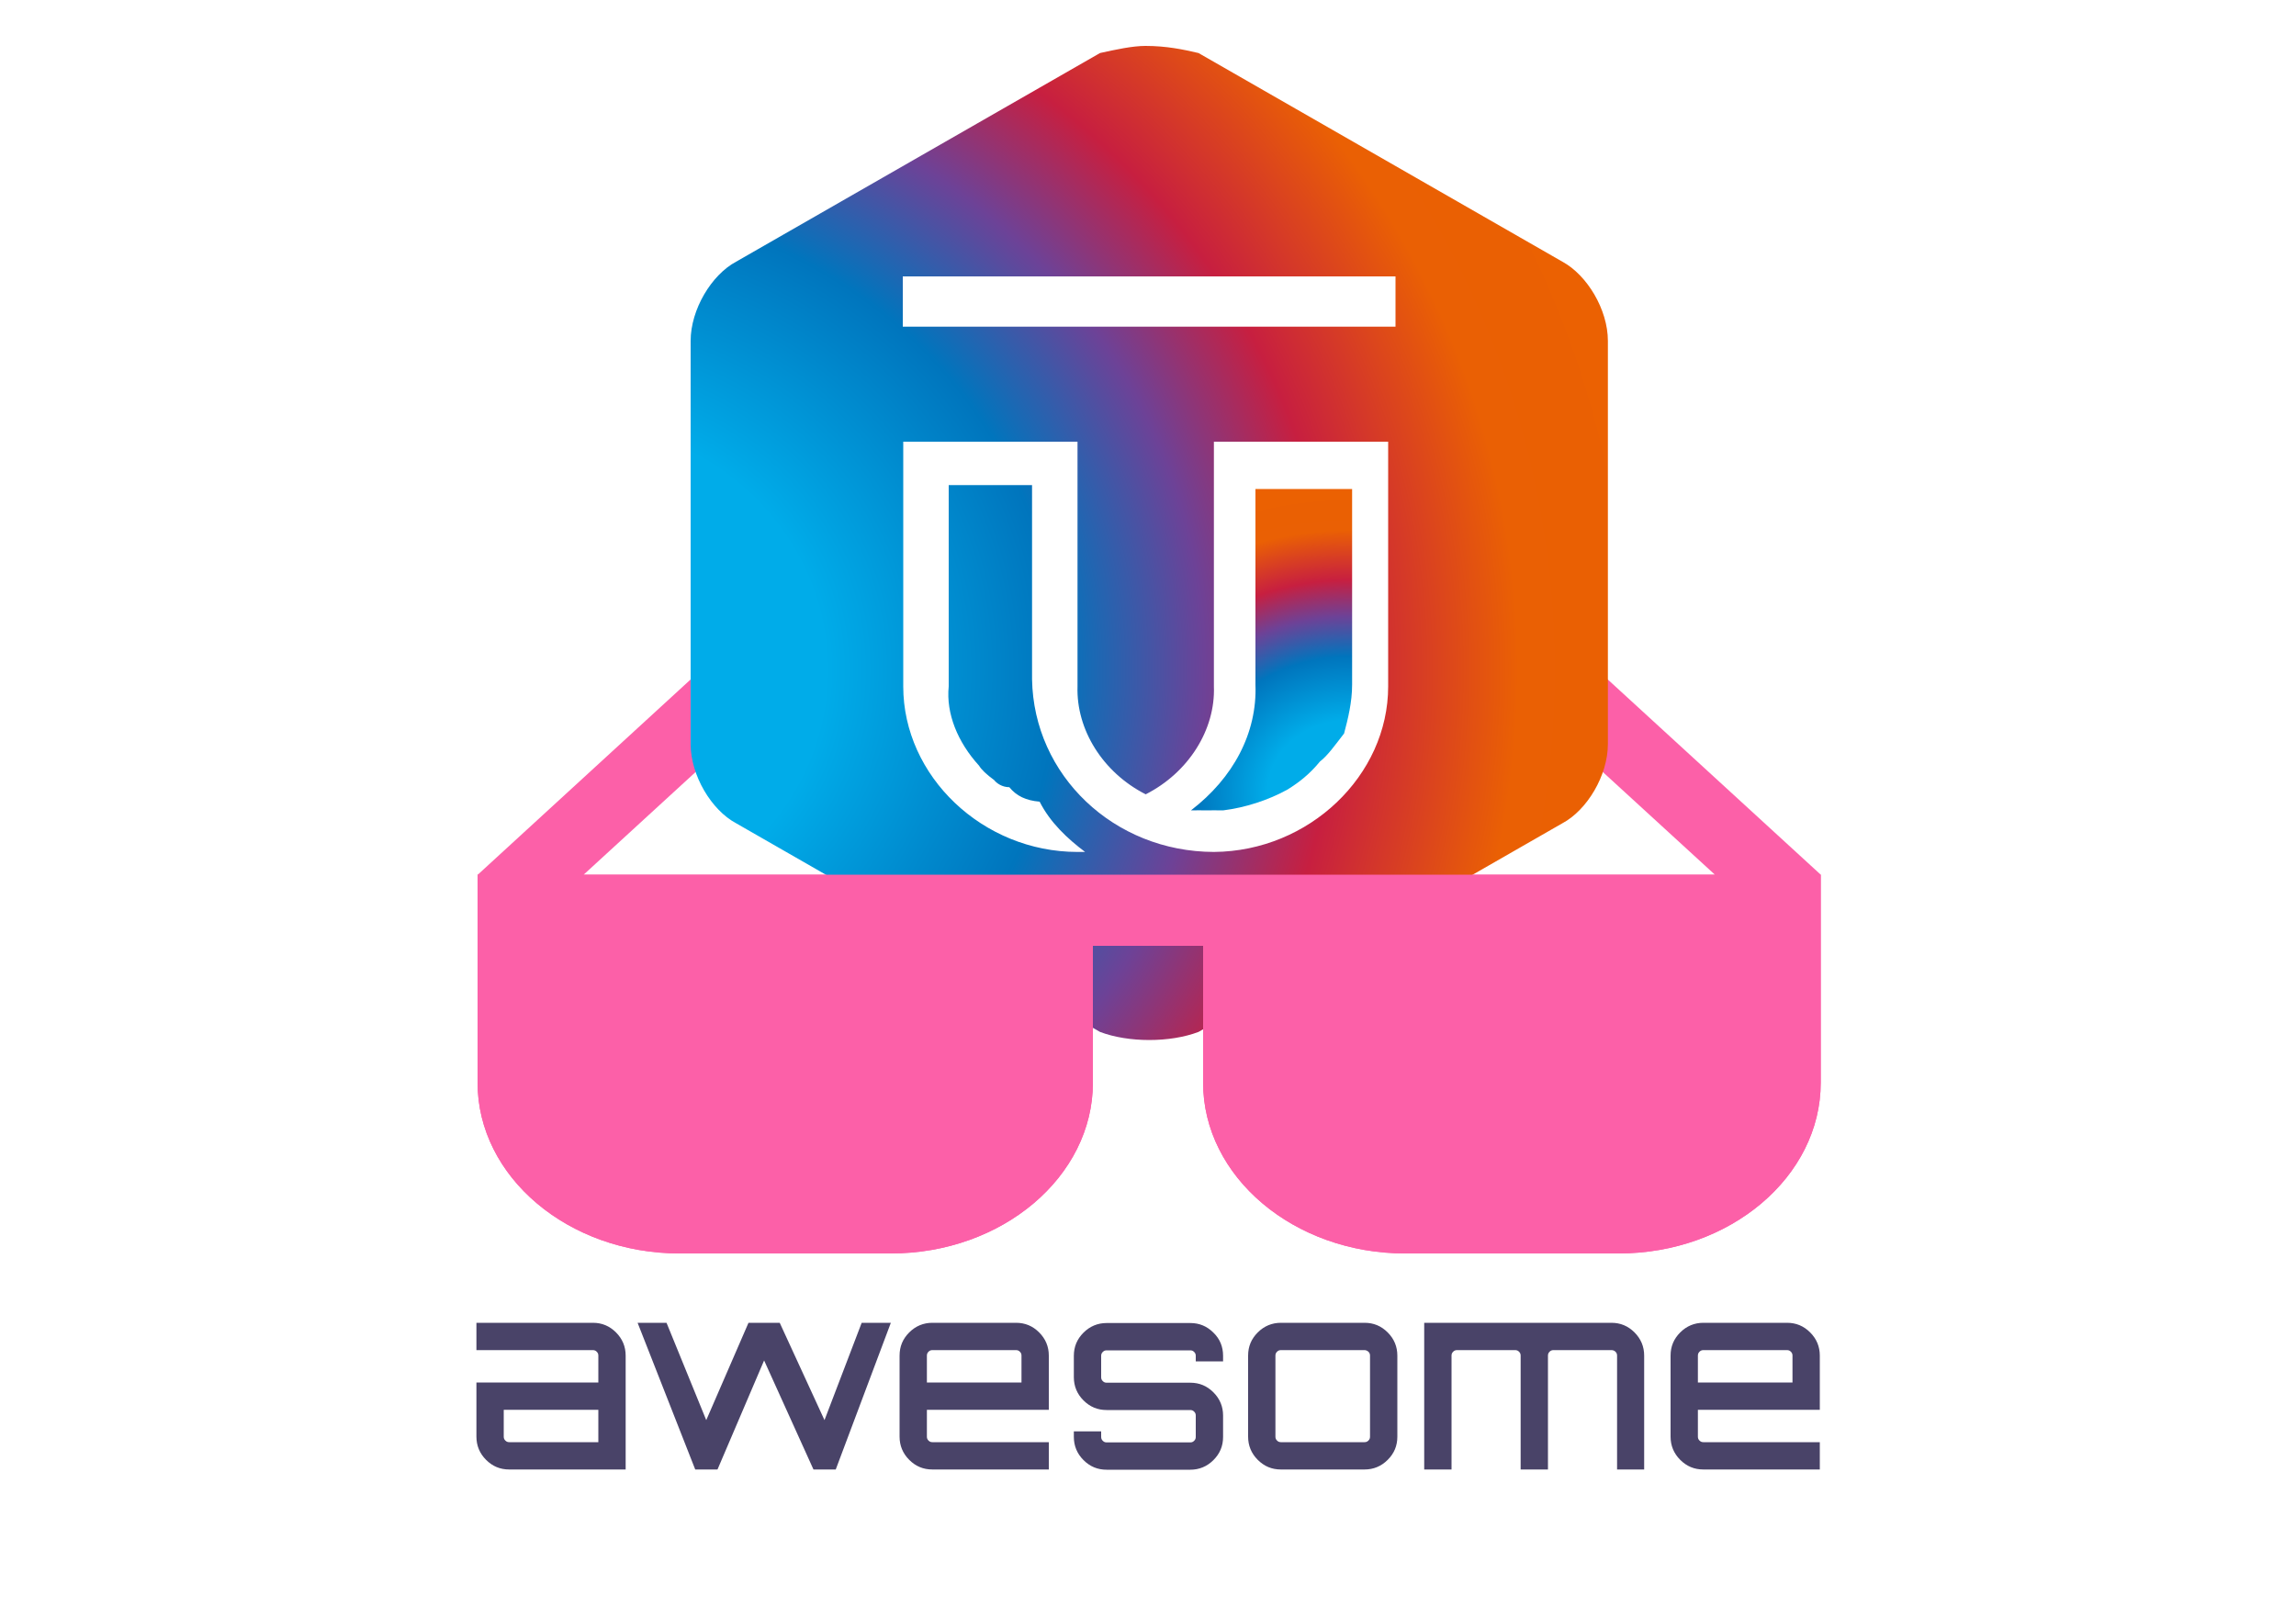
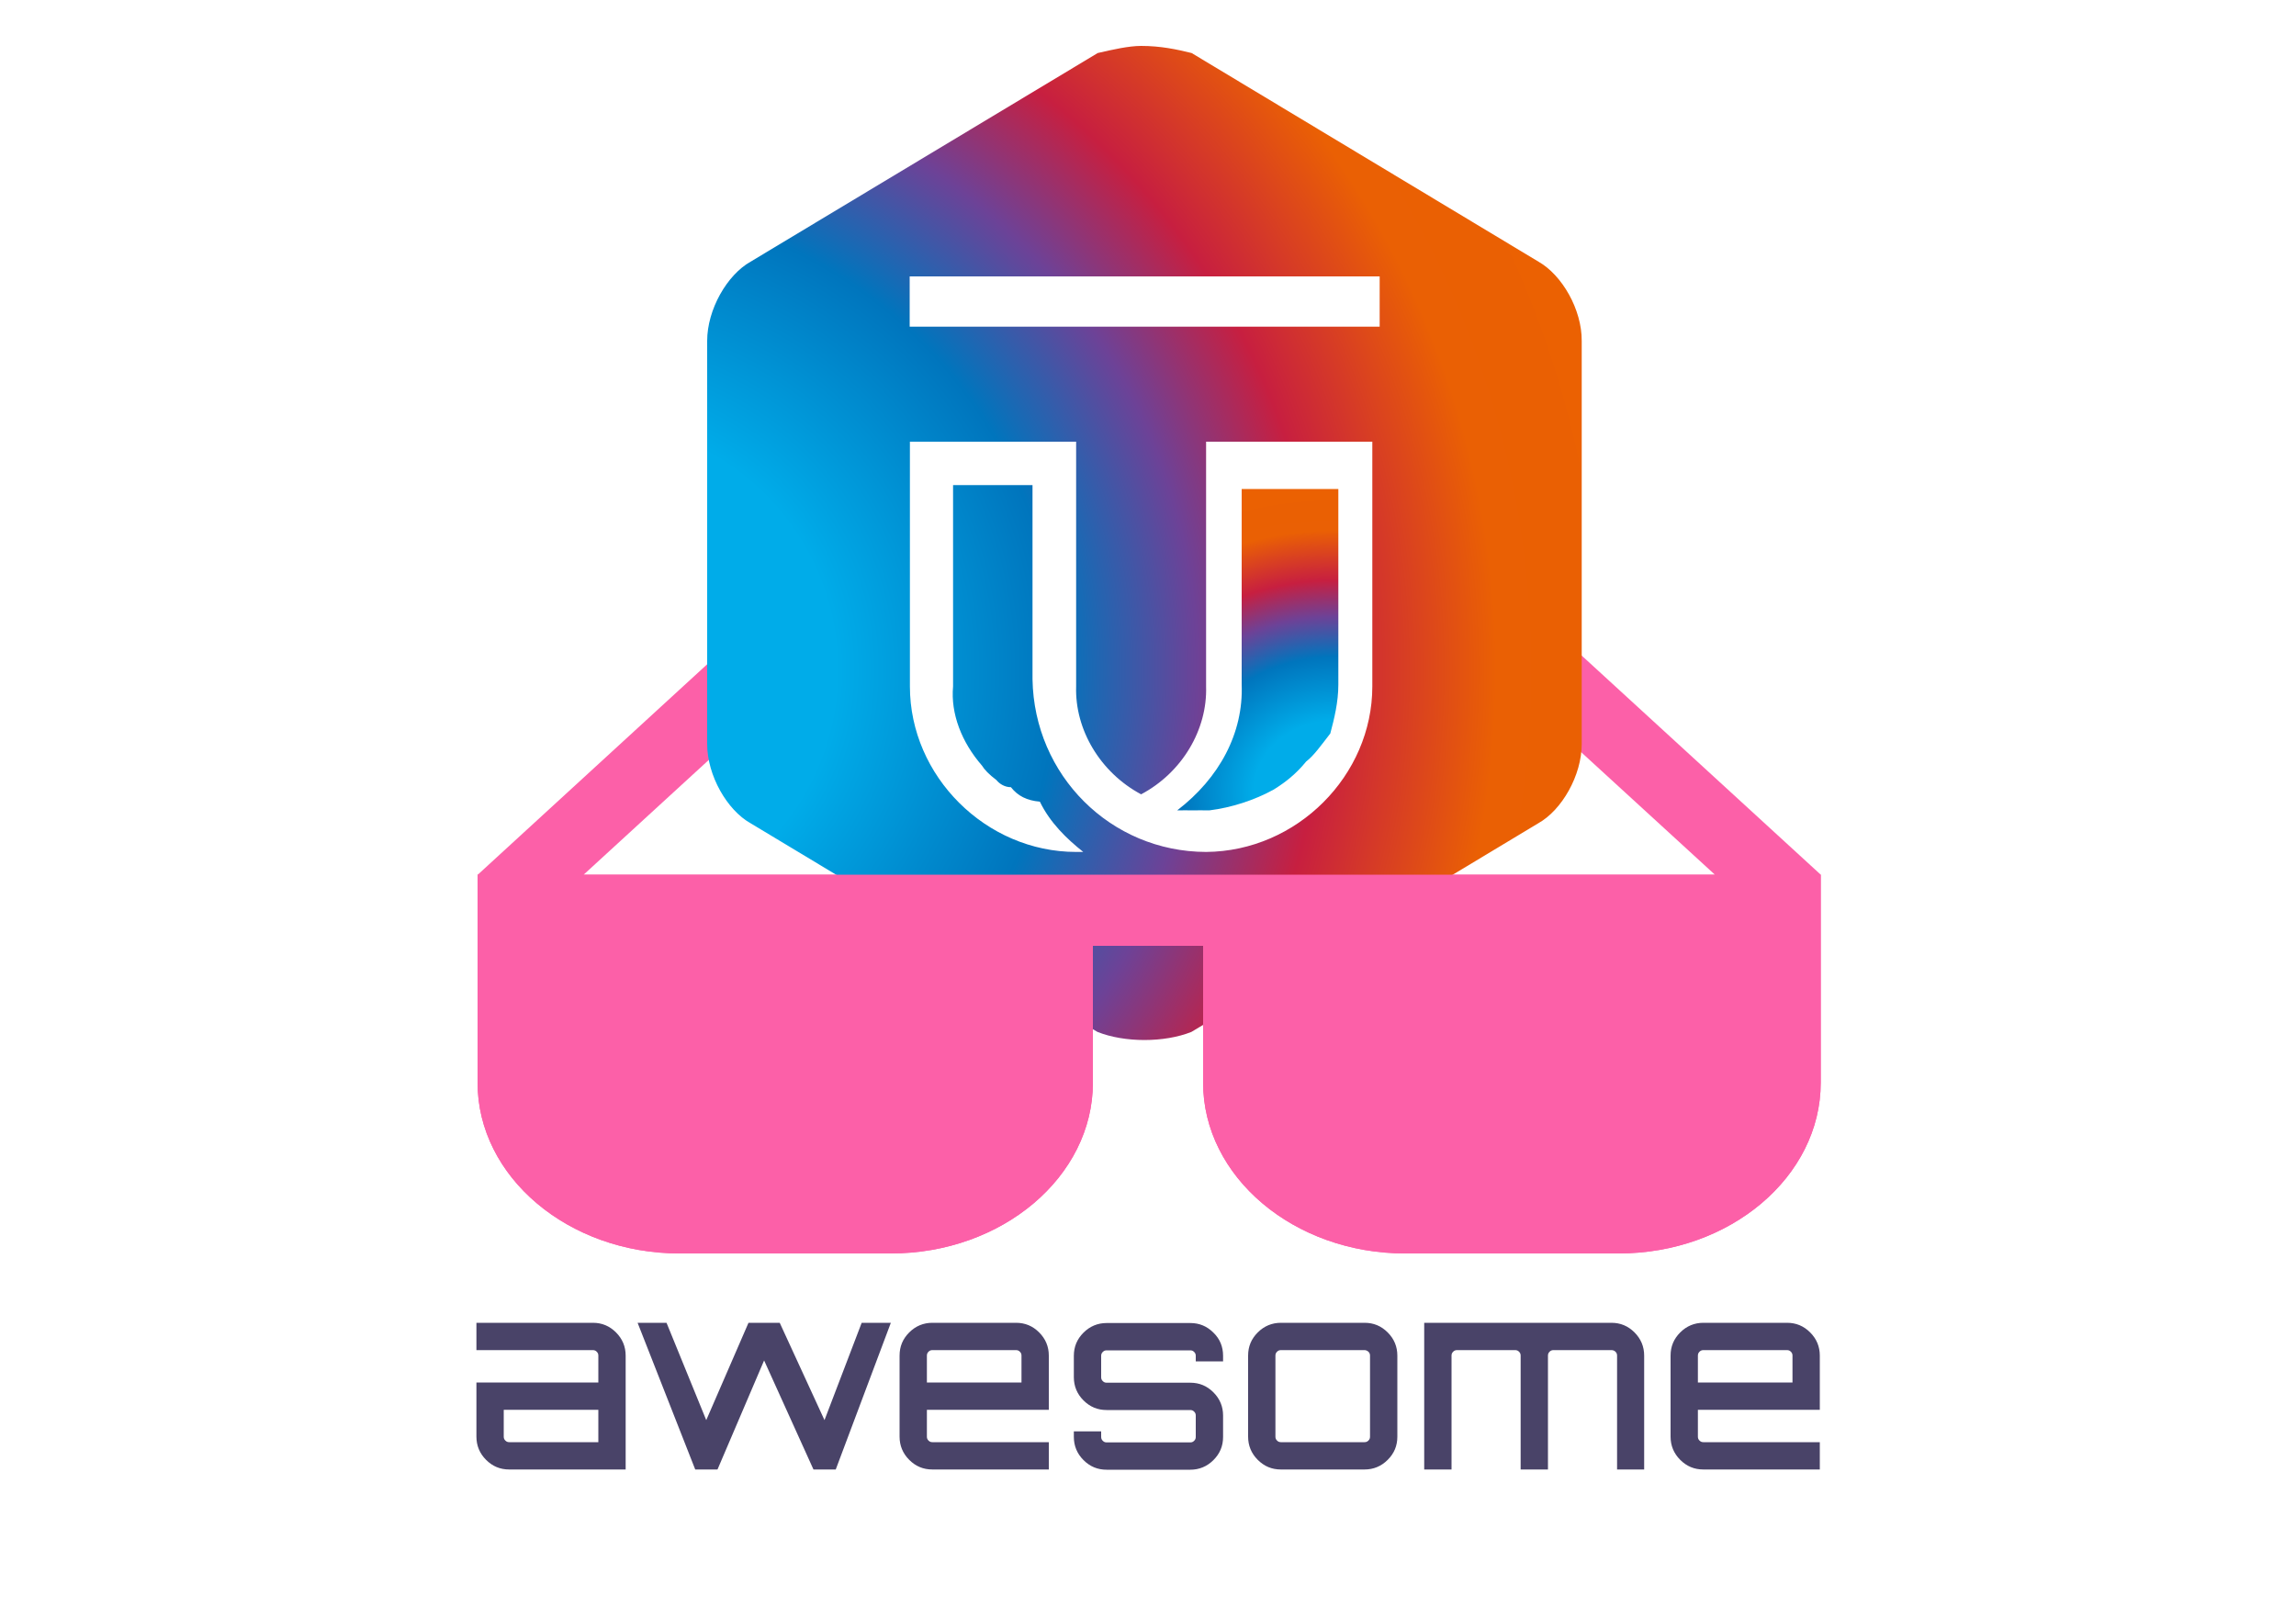
<svg xmlns="http://www.w3.org/2000/svg" version="1.1" id="图层_1" x="0px" y="0px" viewBox="0 0 1000 700" style="enable-background:new 0 0 1000 700;" xml:space="preserve">
  <style type="text/css">
	.st0{fill:#494368;}
	.st1{fill:#FC60A8;}
	.st2{fill:url(#SVGID_1_);}
	.st3{fill:url(#SVGID_2_);}
</style>
  <path class="st0" d="M258.2,576.2c4,0,7.3,1.4,10.1,4.2c2.8,2.8,4.2,6.2,4.2,10.1v49.6h-50.7c-4,0-7.3-1.4-10.1-4.2  c-2.8-2.8-4.2-6.2-4.2-10.1v-23.6h53.1v-11.7c0-0.7-0.2-1.2-0.7-1.7s-1-0.7-1.7-0.7h-50.7v-11.9L258.2,576.2L258.2,576.2z   M260.6,628.2v-14.1h-41.2v11.7c0,0.7,0.2,1.2,0.7,1.7s1,0.7,1.7,0.7H260.6L260.6,628.2z M375.3,576.2H388l-24,63.9h-9.7l-21.5-47.5  l-20.3,47.5l-0.2-0.1l0.1,0.1h-9.6l-25.1-63.9h12.6l17.3,42.4l18.4-42.4h13.6l19.5,42.4L375.3,576.2z M442.5,576.2  c4,0,7.3,1.4,10.1,4.2c2.8,2.8,4.2,6.2,4.2,10.1v23.6h-53.1v11.7c0,0.7,0.2,1.2,0.7,1.7s1,0.7,1.7,0.7h50.7v11.9h-50.7  c-4,0-7.3-1.4-10.1-4.2c-2.8-2.8-4.2-6.2-4.2-10.1v-35.3c0-4,1.4-7.3,4.2-10.1c2.8-2.8,6.2-4.2,10.1-4.2L442.5,576.2L442.5,576.2z   M403.7,602.2h41.2v-11.7c0-0.7-0.2-1.2-0.7-1.7s-1-0.7-1.7-0.7h-36.4c-0.7,0-1.2,0.2-1.7,0.7s-0.7,1-0.7,1.7V602.2L403.7,602.2z   M532.7,590.6v2.4h-11.9v-2.4c0-0.7-0.2-1.2-0.7-1.7s-1-0.7-1.7-0.7H482c-0.7,0-1.2,0.2-1.7,0.7s-0.7,1-0.7,1.7v9.3  c0,0.7,0.2,1.2,0.7,1.7s1,0.7,1.7,0.7h36.4c4,0,7.3,1.4,10.1,4.2s4.2,6.2,4.2,10.1v9.3c0,4-1.4,7.3-4.2,10.1  c-2.8,2.8-6.2,4.2-10.1,4.2H482c-4,0-7.3-1.4-10.1-4.2s-4.2-6.2-4.2-10.1v-2.4h11.9v2.4c0,0.7,0.2,1.2,0.7,1.7s1,0.7,1.7,0.7h36.4  c0.7,0,1.2-0.2,1.7-0.7s0.7-1,0.7-1.7v-9.3c0-0.7-0.2-1.2-0.7-1.7s-1-0.7-1.7-0.7H482c-4,0-7.3-1.4-10.1-4.2  c-2.8-2.8-4.2-6.2-4.2-10.1v-9.3c0-4,1.4-7.3,4.2-10.1c2.8-2.8,6.2-4.2,10.1-4.2h36.4c4,0,7.3,1.4,10.1,4.2  C531.3,583.2,532.7,586.6,532.7,590.6z M557.9,576.2h36.4c4,0,7.3,1.4,10.1,4.2c2.8,2.8,4.2,6.2,4.2,10.1v35.3c0,4-1.4,7.3-4.2,10.1  c-2.8,2.8-6.2,4.2-10.1,4.2h-36.4c-4,0-7.3-1.4-10.1-4.2c-2.8-2.8-4.2-6.2-4.2-10.1v-35.3c0-4,1.4-7.3,4.2-10.1  C550.6,577.6,554,576.2,557.9,576.2L557.9,576.2z M594.3,588.1h-36.4c-0.7,0-1.2,0.2-1.7,0.7s-0.7,1-0.7,1.7v35.3  c0,0.7,0.2,1.2,0.7,1.7s1,0.7,1.7,0.7h36.4c0.7,0,1.2-0.2,1.7-0.7s0.7-1,0.7-1.7v-35.3c0-0.7-0.2-1.2-0.7-1.7  C595.5,588.4,595,588.1,594.3,588.1z M701.8,576.2c4,0,7.3,1.4,10.1,4.2c2.8,2.8,4.2,6.2,4.2,10.1v49.6h-11.8v-49.6  c0-0.7-0.2-1.2-0.7-1.7s-1.1-0.7-1.8-0.7h-25.2c-0.7,0-1.2,0.2-1.7,0.7s-0.7,1-0.7,1.7v49.6h-11.9v-49.6c0-0.7-0.2-1.2-0.7-1.7  s-1-0.7-1.7-0.7h-25.3c-0.7,0-1.2,0.2-1.7,0.7s-0.7,1-0.7,1.7v49.6h-11.9v-63.9H701.8z M778.3,576.2c4,0,7.3,1.4,10.1,4.2  c2.8,2.8,4.2,6.2,4.2,10.1v23.6h-53.1v11.7c0,0.7,0.2,1.2,0.7,1.7s1,0.7,1.7,0.7h50.7v11.9h-50.7c-4,0-7.3-1.4-10.1-4.2  c-2.8-2.8-4.2-6.2-4.2-10.1v-35.3c0-4,1.4-7.3,4.2-10.1c2.8-2.8,6.2-4.2,10.1-4.2L778.3,576.2L778.3,576.2z M739.5,602.2h41.2v-11.7  c0-0.7-0.2-1.2-0.7-1.7s-1-0.7-1.7-0.7h-36.4c-0.7,0-1.2,0.2-1.7,0.7s-0.7,1-0.7,1.7L739.5,602.2L739.5,602.2z" />
  <path class="st1" d="M793,381L643,243.5l-21.1,23l125,114.5H254.2l125-114.6l-21.1-23L208.1,381H208v90.6c0,41,39.5,74.4,88,74.4h92  c48.5,0,88-33.4,88-74.4V412h48v59.6c0,41,39.5,74.4,88,74.4h93c48.5,0,88-33.4,88-74.4V381z" />
-   <radialGradient id="SVGID_1_" cx="407.252" cy="351.282" r="154.534" gradientTransform="matrix(3.3017 0 0 3.1349 -1098.161 -809.4453)" gradientUnits="userSpaceOnUse">
+   <radialGradient id="SVGID_1_" cx="407.252" cy="351.282" r="154.534" gradientTransform="matrix(3.1488 0 0 3.1349 -1026.179 -809.4453)" gradientUnits="userSpaceOnUse">
    <stop offset="0" style="stop-color:#00ACE9" />
    <stop offset="0.222" style="stop-color:#00ACE9" />
    <stop offset="0.42" style="stop-color:#0075BD" />
    <stop offset="0.545" style="stop-color:#6D4297" />
    <stop offset="0.658" style="stop-color:#C71F40" />
    <stop offset="0.813" style="stop-color:#EA6004" />
    <stop offset="1" style="stop-color:#EB6101" />
  </radialGradient>
-   <path class="st2" d="M680.5,114L522,23.1c-6.8-1.6-14.1-3.1-23.1-3.1c-5.7,0-13,1.6-19.8,3.1L320.6,114  c-10.7,5.7-19.8,20.8-19.8,34.5v175.6c0,13.7,9.1,28.8,19.8,34.5l158.5,90.9c12.4,4.7,30.5,4.7,42.9,0l158.5-90.9  c10.7-5.7,19.8-20.8,19.8-34.5V148.5C700.3,134.8,691.2,119.8,680.5,114z M604.6,299c0,38.8-34.4,71.8-75.9,72.1  c-43.6-0.1-78.5-33.4-79.2-75.2v-84.6h-36.3V299c-1.2,11.8,3.9,24.3,13.2,34.5c1.1,1.8,3.2,3.8,6.6,6.3c1,1.3,3.4,3.1,6.6,3.1  c3.1,3.8,7.2,5.8,13.2,6.3c4.6,9.1,12.1,16.1,19.8,21.9c0,0-1,0-3.3,0c-41.3,0-75.9-33-75.9-72.1V192.4h75.9V299  c-0.6,18.8,11,37.5,29.7,47c18.7-9.5,30.4-28.2,29.7-47V192.4h75.9V299z M607.9,142.3H393.2v-21.9h214.6V142.3z" />
+   <path class="st2" d="M670.1,114L519,23.1c-6.5-1.6-13.5-3.1-22-3.1c-5.4,0-12.4,1.6-18.9,3.1L326.9,114  c-10.2,5.7-18.9,20.8-18.9,34.5v175.6c0,13.7,8.7,28.8,18.9,34.5L478,449.5c11.8,4.7,29.1,4.7,40.9,0l151.1-90.9  c10.2-5.7,18.9-20.8,18.9-34.5V148.5C689,134.8,680.3,119.8,670.1,114z M597.7,299c0,38.8-32.8,71.8-72.4,72.1  c-41.6-0.1-74.9-33.4-75.6-75.2v-84.6h-34.6V299c-1.1,11.8,3.7,24.3,12.6,34.5c1.1,1.8,3,3.8,6.3,6.3c1,1.3,3.3,3.1,6.3,3.1  c3,3.8,6.9,5.8,12.6,6.3c4.4,9.1,11.6,16.1,18.9,21.9c0,0-0.9,0-3.1,0c-39.3,0-72.4-33-72.4-72.1V192.4h72.4V299  c-0.6,18.8,10.5,37.5,28.3,47c17.9-9.5,28.9-28.2,28.3-47V192.4h72.4V299z M600.8,142.3H396.2v-21.9h204.7V142.3z" />
  <path class="st1" d="M746.9,381H254.2 M208.1,381H208v90.6c0,41,39.5,74.4,88,74.4h92c48.5,0,88-33.4,88-74.4V412h48v59.6  c0,41,39.5,74.4,88,74.4h93c48.5,0,88-33.4,88-74.4V381" />
-   <radialGradient id="SVGID_2_" cx="192.535" cy="746.13" r="0.379" gradientTransform="matrix(-274.9984 -281.0385 -324.0778 238.4771 295338.062 -123481.344)" gradientUnits="userSpaceOnUse">
+   <radialGradient id="SVGID_2_" cx="192.544" cy="746.141" r="0.379" gradientTransform="matrix(-274.9984 -281.0385 -324.0778 238.4771 295338.062 -123481.344)" gradientUnits="userSpaceOnUse">
    <stop offset="0" style="stop-color:#00ACE9" />
    <stop offset="0.222" style="stop-color:#00ACE9" />
    <stop offset="0.42" style="stop-color:#0075BD" />
    <stop offset="0.545" style="stop-color:#6D4297" />
    <stop offset="0.658" style="stop-color:#C71F40" />
    <stop offset="0.813" style="stop-color:#EA6004" />
    <stop offset="1" style="stop-color:#EB6101" />
  </radialGradient>
-   <path class="st3" d="M546.8,213v85.2c0.8,21.1-9.7,40.7-28.1,54.8c2.4-0.1,4.5,0,7,0c1.7,0,3.8-0.1,7,0c9.6-1.2,19.6-4.4,28.1-9.1  c5.1-3.2,9.6-6.7,14.1-12.2c3.4-2.6,6.6-7.2,10.5-12.2c1.7-6.4,3.5-13.6,3.5-21.3V213H546.8z" />
+   <path class="st3" d="M540.8,213v85.2c0.8,21.1-9.7,40.7-28.1,54.8c2.4-0.1,4.5,0,7,0c1.7,0,3.8-0.1,7,0c9.6-1.2,19.6-4.4,28.1-9.1  c5.1-3.2,9.6-6.7,14.1-12.2c3.4-2.6,6.6-7.2,10.5-12.2c1.7-6.4,3.5-13.6,3.5-21.3V213H540.8z" />
</svg>
